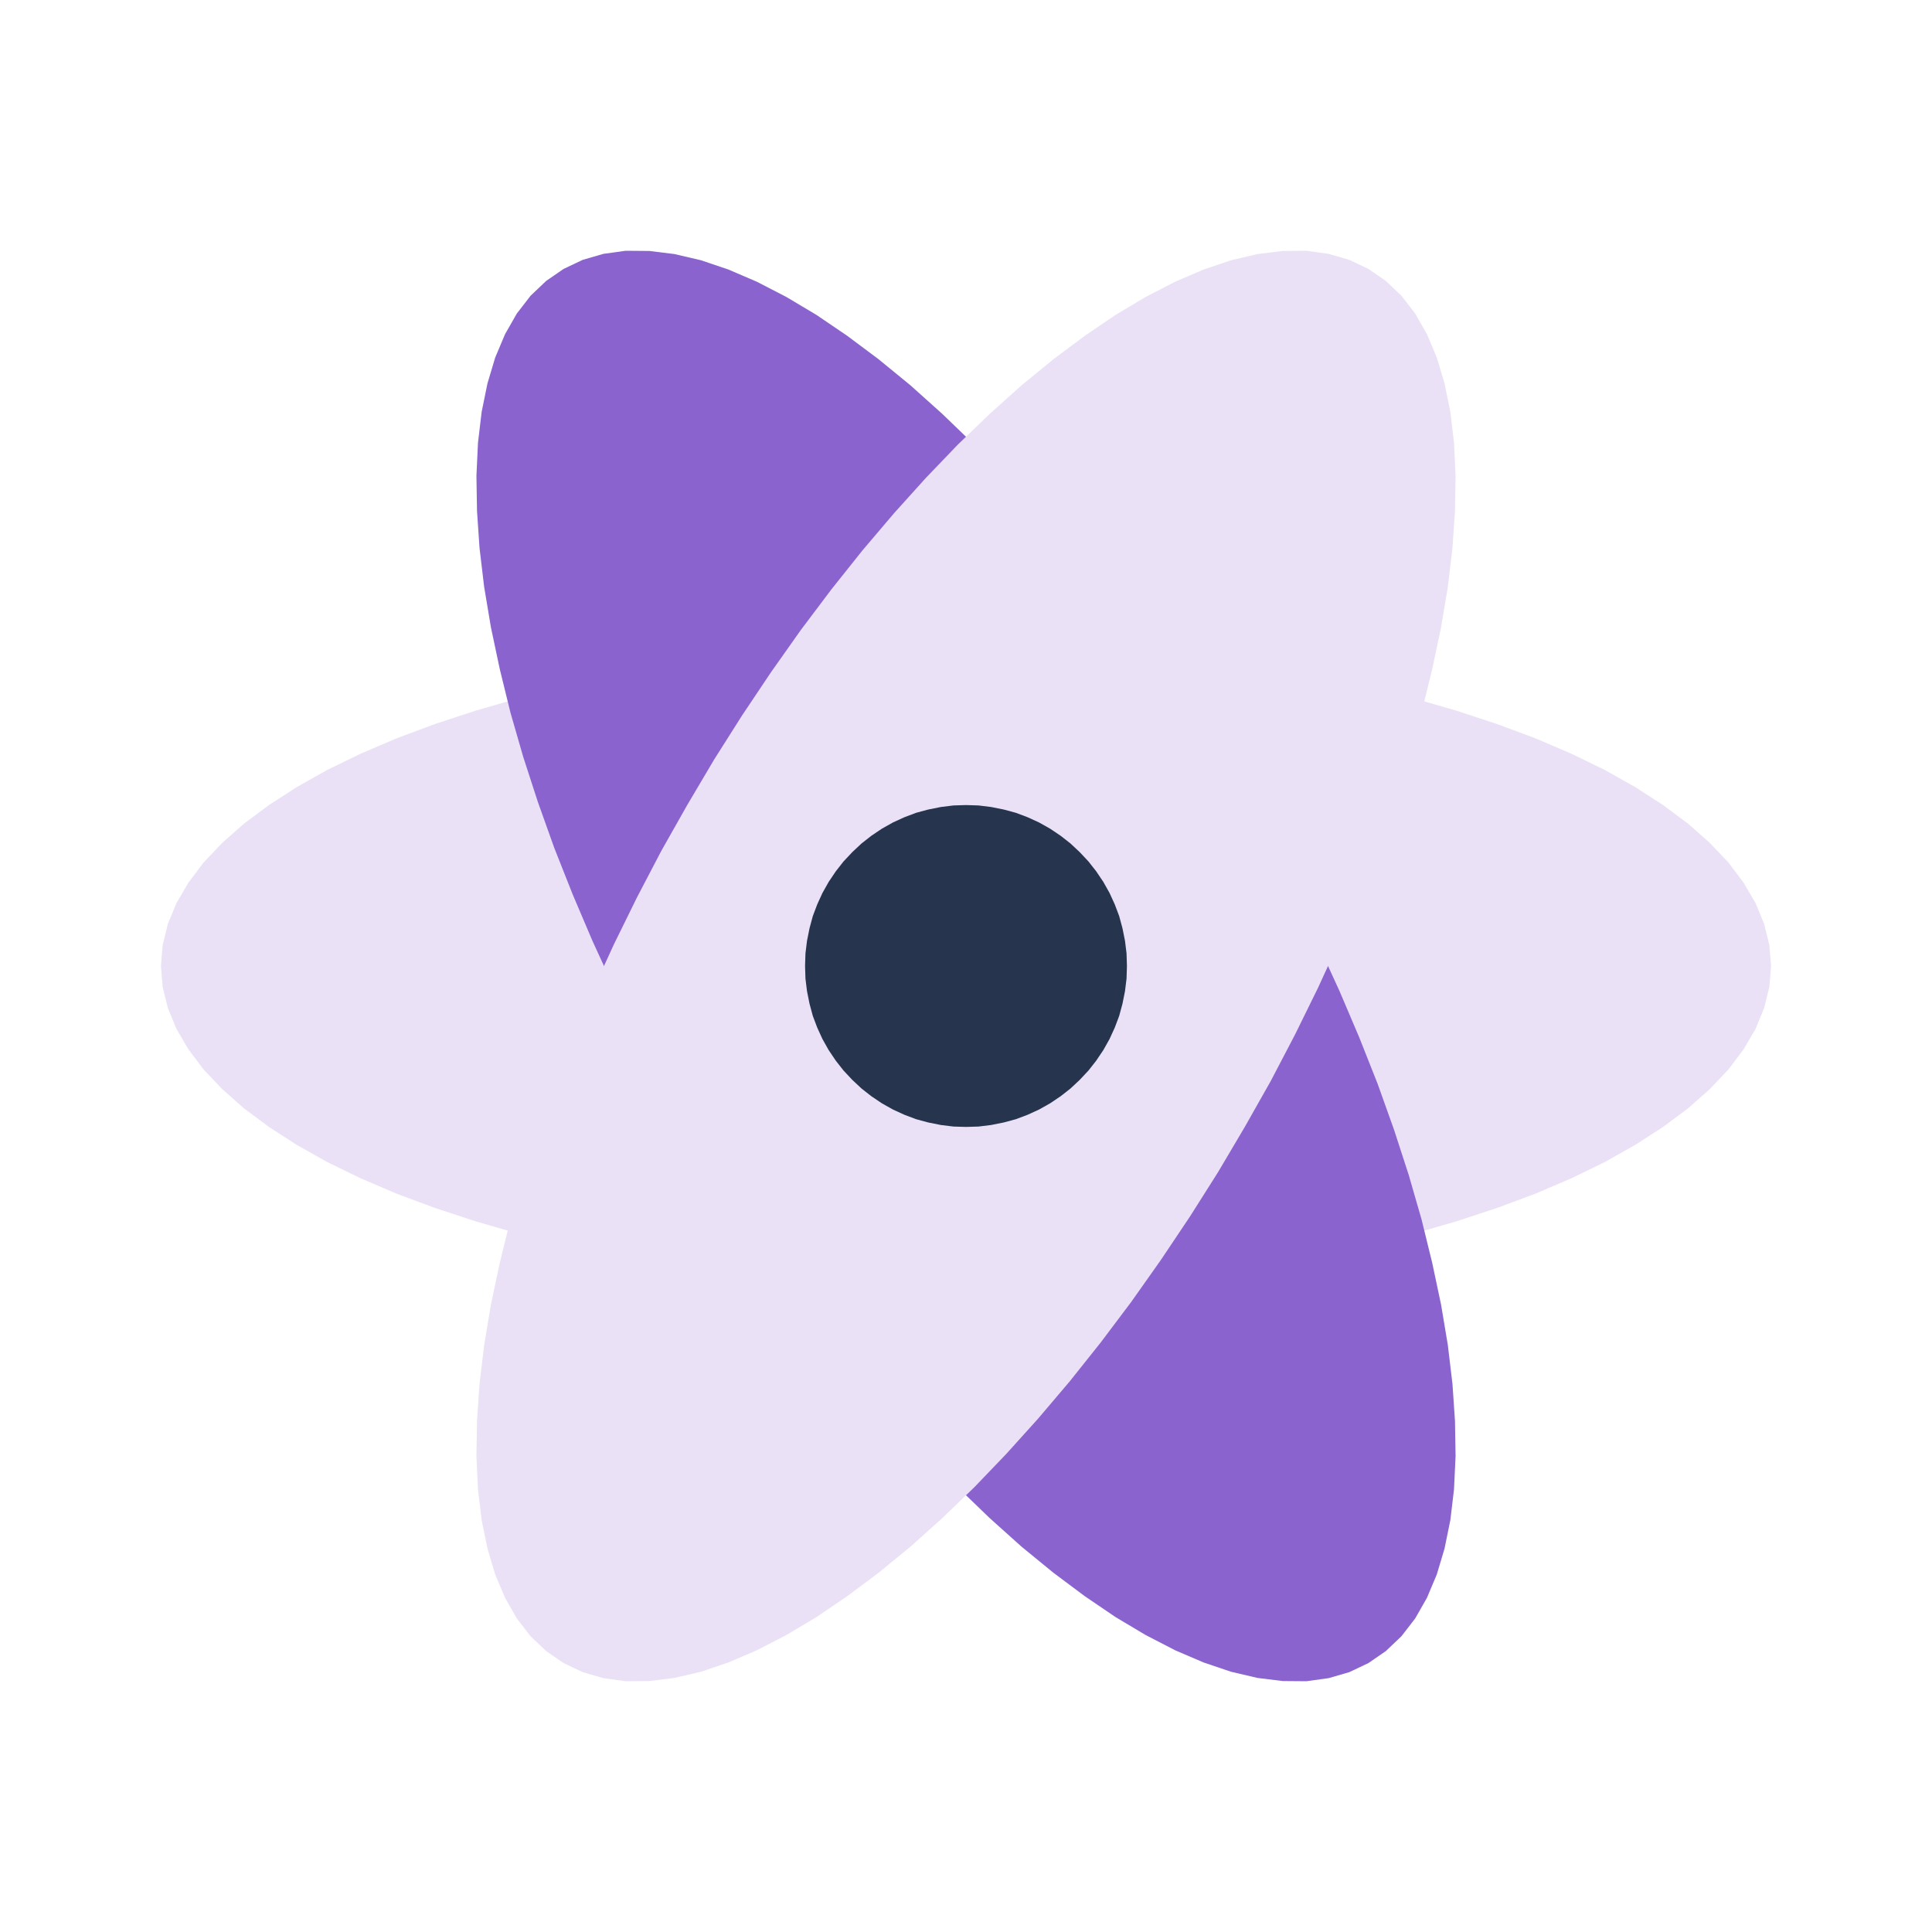
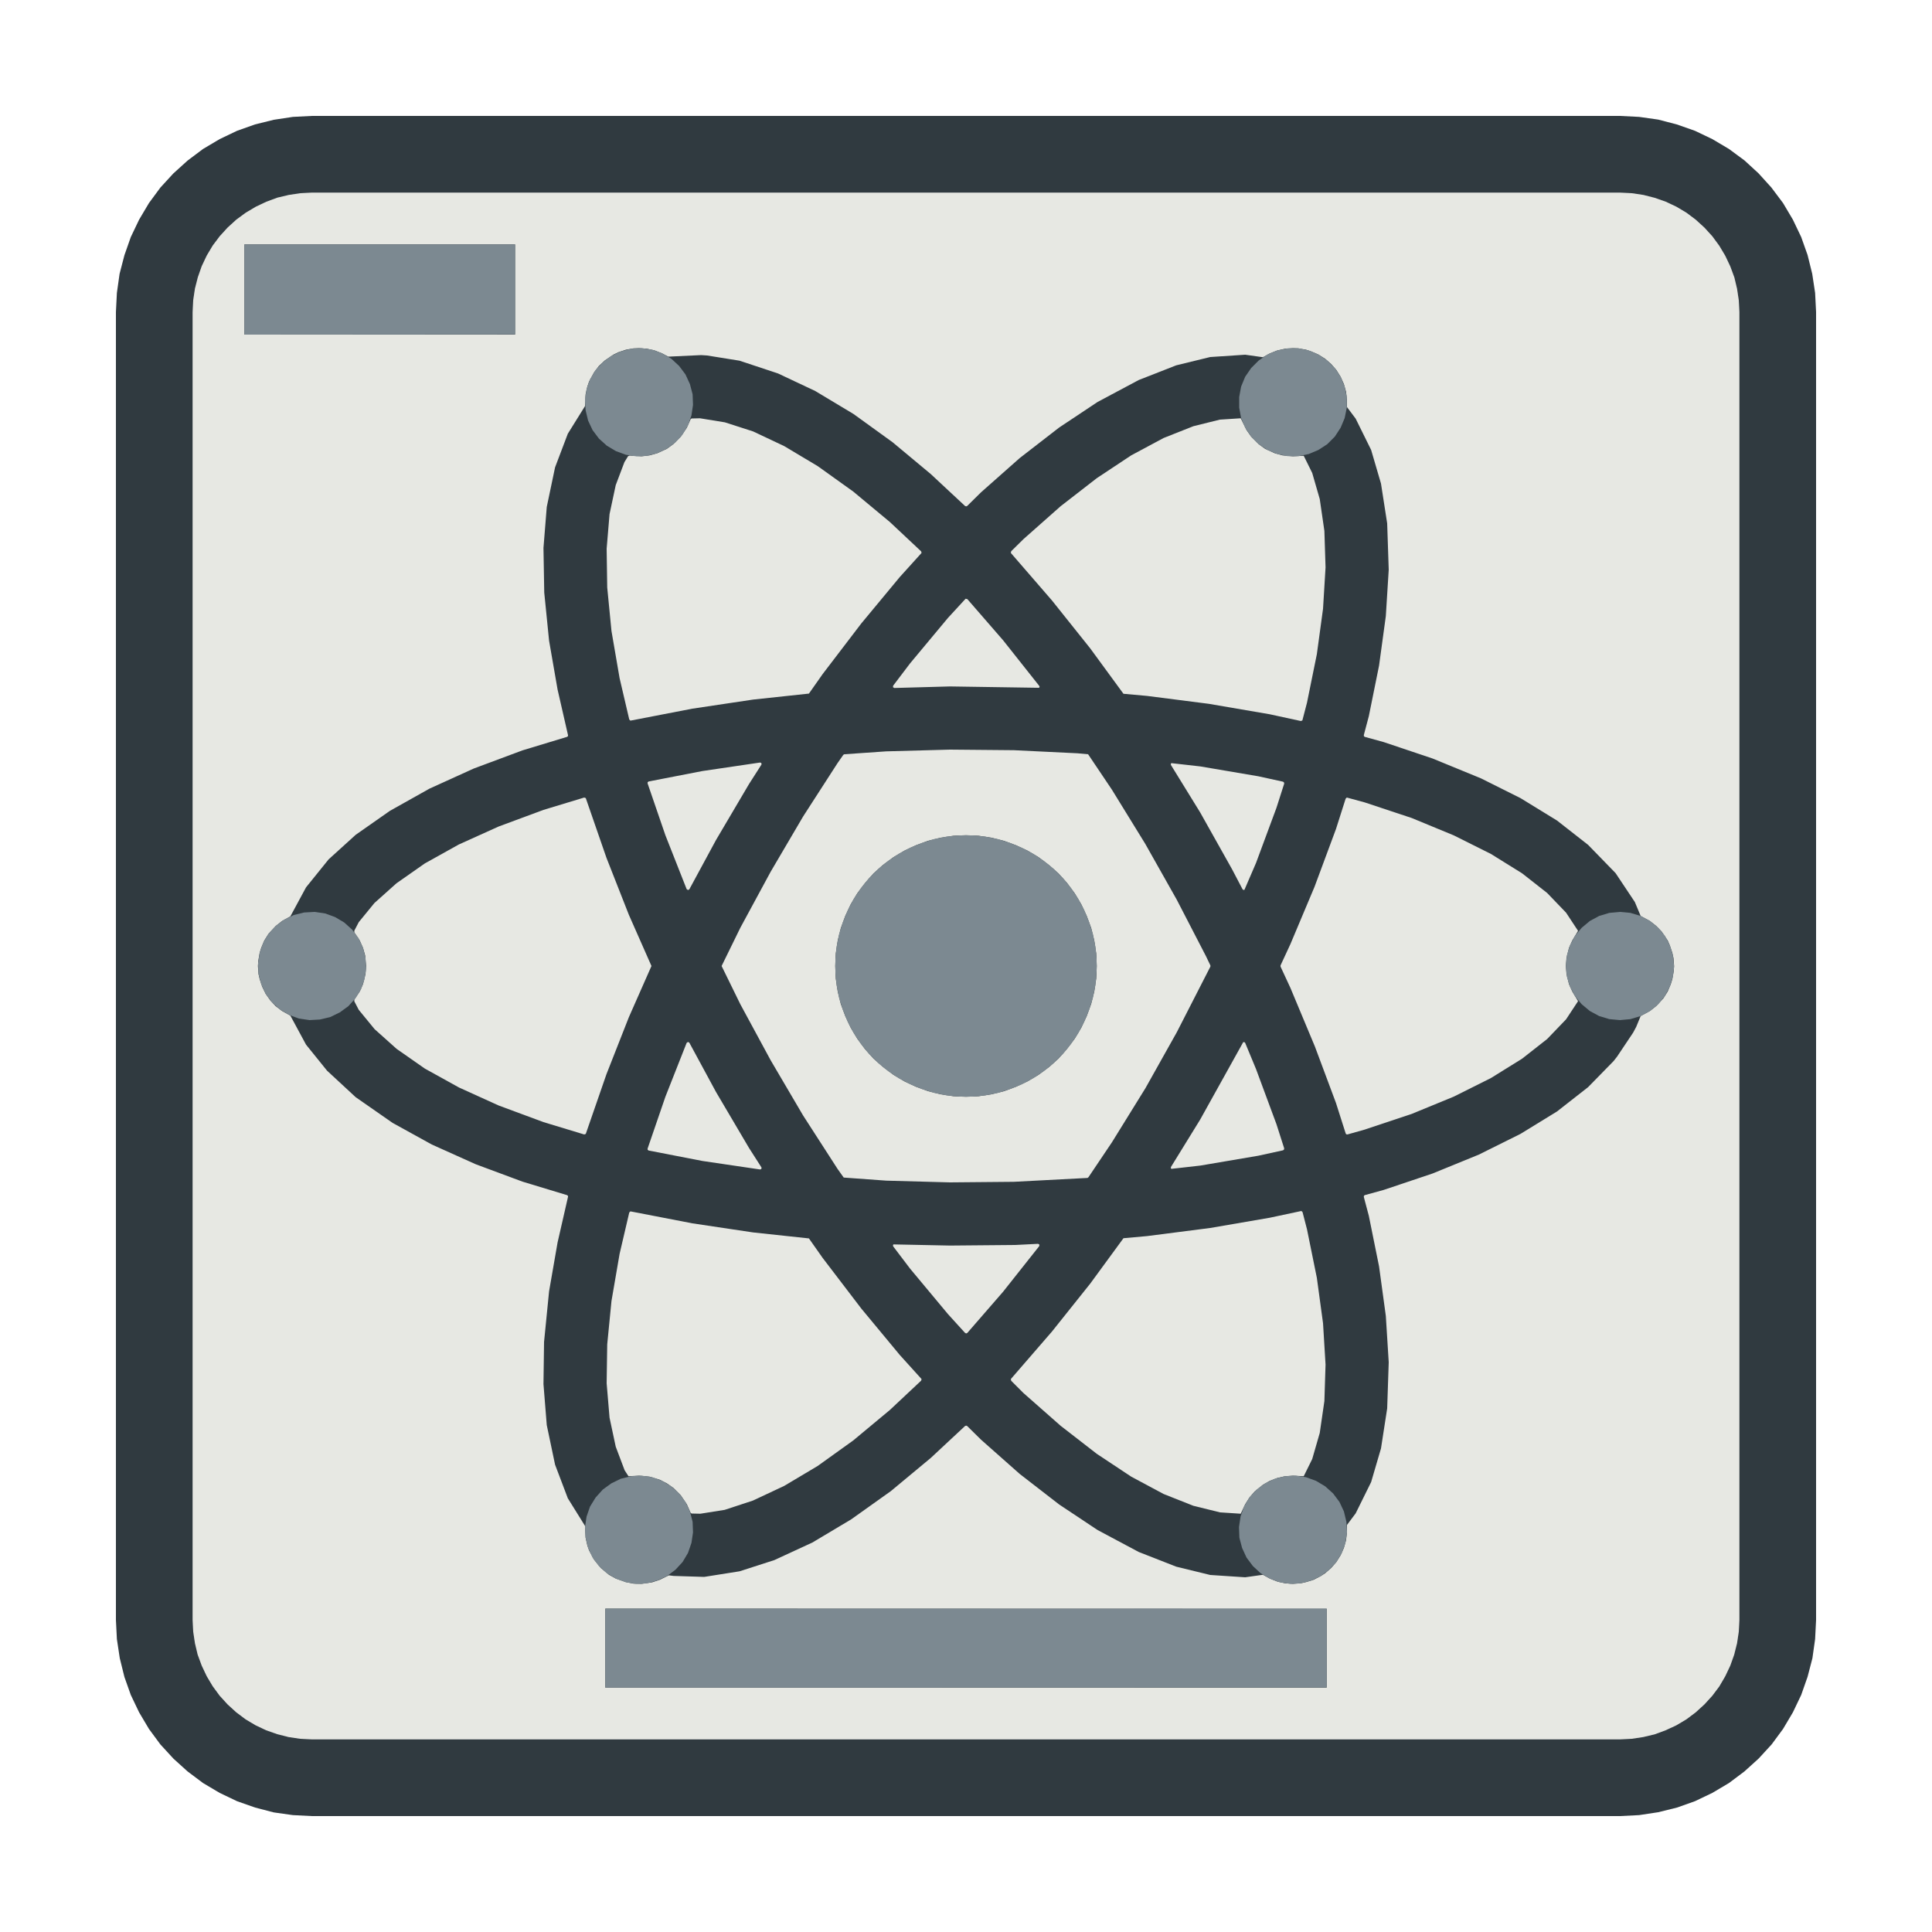
<svg xmlns="http://www.w3.org/2000/svg" viewBox="0 0 1000 1000" role="img" aria-labelledby="title desc">
-   <path fill="#EAE1F6" d="M916.7 500.0 L915.8 510.9 L913.1 521.8 L908.7 532.5 L902.5 543.1 L894.6 553.6 L884.9 563.8 L873.7 573.7 L860.8 583.3 L846.4 592.6 L830.6 601.5 L813.3 609.9 L794.6 617.9 L774.7 625.3 L753.7 632.2 L731.5 638.6 L708.3 644.3 L684.3 649.5 L659.5 654.0 L633.9 657.8 L607.8 661.0 L581.3 663.5 L554.4 665.2 L527.3 666.3 L500.0 666.7 L472.7 666.3 L445.6 665.2 L418.7 663.5 L392.2 661.0 L366.1 657.8 L340.5 654.0 L315.7 649.5 L291.7 644.3 L268.5 638.6 L246.3 632.2 L225.3 625.3 L205.4 617.9 L186.7 609.9 L169.4 601.5 L153.6 592.6 L139.2 583.3 L126.3 573.7 L115.1 563.8 L105.4 553.6 L97.5 543.1 L91.3 532.5 L86.9 521.8 L84.2 510.9 L83.3 500.0 L84.2 489.1 L86.9 478.2 L91.3 467.5 L97.5 456.9 L105.4 446.4 L115.1 436.2 L126.3 426.3 L139.2 416.7 L153.6 407.4 L169.4 398.5 L186.7 390.1 L205.4 382.1 L225.3 374.7 L246.3 367.8 L268.5 361.4 L291.7 355.7 L315.7 350.5 L340.5 346.0 L366.1 342.2 L392.2 339.0 L418.7 336.5 L445.6 334.8 L472.7 333.7 L500.0 333.3 L527.3 333.7 L554.4 334.8 L581.3 336.5 L607.8 339.0 L633.9 342.2 L659.5 346.0 L684.3 350.5 L708.3 355.7 L731.5 361.4 L753.7 367.8 L774.7 374.7 L794.6 382.1 L813.3 390.1 L830.6 398.5 L846.4 407.4 L860.8 416.7 L873.7 426.3 L884.9 436.2 L894.6 446.4 L902.5 456.9 L908.7 467.5 L913.1 478.2 L915.8 489.1 Z" />
-   <path fill="#8A63CF" d="M708.3 860.8 L698.4 865.5 L687.7 868.6 L676.2 870.2 L663.9 870.1 L650.9 868.5 L637.2 865.3 L623.0 860.5 L608.3 854.2 L593.0 846.3 L577.4 837.0 L561.5 826.2 L545.3 814.1 L528.8 800.6 L512.3 785.8 L495.7 769.8 L479.2 752.6 L462.7 734.3 L446.4 715.1 L430.3 694.9 L414.5 673.9 L399.1 652.1 L384.1 629.7 L369.6 606.8 L355.7 583.3 L342.3 559.6 L329.7 535.5 L317.8 511.3 L306.7 487.1 L296.4 462.9 L286.9 438.9 L278.4 415.1 L270.8 391.7 L264.2 368.8 L258.7 346.4 L254.1 324.7 L250.6 303.8 L248.2 283.6 L246.9 264.5 L246.6 246.3 L247.4 229.2 L249.3 213.2 L252.3 198.5 L256.3 185.1 L261.4 173.0 L267.5 162.3 L274.6 153.1 L282.7 145.4 L291.7 139.2 L301.6 134.5 L312.3 131.4 L323.8 129.8 L336.1 129.9 L349.1 131.5 L362.8 134.7 L377.0 139.5 L391.7 145.8 L407.0 153.7 L422.6 163.0 L438.5 173.8 L454.7 185.9 L471.2 199.4 L487.7 214.2 L504.3 230.2 L520.8 247.4 L537.3 265.7 L553.6 284.9 L569.7 305.1 L585.5 326.1 L600.9 347.9 L615.9 370.3 L630.4 393.2 L644.3 416.7 L657.7 440.4 L670.3 464.5 L682.2 488.7 L693.3 512.9 L703.6 537.1 L713.1 561.1 L721.6 584.9 L729.2 608.3 L735.8 631.2 L741.3 653.6 L745.9 675.3 L749.4 696.2 L751.8 716.4 L753.1 735.5 L753.4 753.7 L752.6 770.8 L750.7 786.8 L747.7 801.5 L743.7 814.9 L738.6 827.0 L732.5 837.7 L725.4 846.9 L717.3 854.6 Z" />
-   <path fill="#EAE1F6" d="M708.3 139.2 L717.3 145.4 L725.4 153.1 L732.5 162.3 L738.6 173.0 L743.7 185.1 L747.7 198.5 L750.7 213.2 L752.6 229.2 L753.4 246.3 L753.1 264.5 L751.8 283.6 L749.4 303.8 L745.9 324.7 L741.3 346.4 L735.8 368.8 L729.2 391.7 L721.6 415.1 L713.1 438.9 L703.6 462.9 L693.3 487.1 L682.2 511.3 L670.3 535.5 L657.7 559.6 L644.3 583.3 L630.4 606.8 L615.9 629.7 L600.9 652.1 L585.5 673.9 L569.7 694.9 L553.6 715.1 L537.3 734.3 L520.8 752.6 L504.3 769.8 L487.7 785.8 L471.2 800.6 L454.7 814.1 L438.5 826.2 L422.6 837.0 L407.0 846.3 L391.7 854.2 L377.0 860.5 L362.8 865.3 L349.1 868.5 L336.1 870.1 L323.8 870.2 L312.3 868.6 L301.6 865.5 L291.7 860.8 L282.7 854.6 L274.6 846.9 L267.5 837.7 L261.4 827.0 L256.3 814.9 L252.3 801.5 L249.3 786.8 L247.4 770.8 L246.6 753.7 L246.9 735.5 L248.2 716.4 L250.6 696.2 L254.1 675.3 L258.7 653.6 L264.2 631.2 L270.8 608.3 L278.4 584.9 L286.9 561.1 L296.4 537.1 L306.7 512.9 L317.8 488.7 L329.7 464.5 L342.3 440.4 L355.7 416.7 L369.6 393.2 L384.1 370.3 L399.1 347.9 L414.5 326.1 L430.3 305.1 L446.4 284.9 L462.7 265.7 L479.2 247.4 L495.7 230.2 L512.3 214.2 L528.8 199.4 L545.3 185.9 L561.5 173.8 L577.4 163.0 L593.0 153.7 L608.3 145.8 L623.0 139.5 L637.2 134.7 L650.9 131.5 L663.9 129.9 L676.2 129.8 L687.7 131.4 L698.4 134.5 Z" />
-   <path fill="#26354D" d="M583.3 500.0 L583.1 506.5 L582.3 513.0 L581.0 519.5 L579.3 525.8 L577.0 531.9 L574.3 537.8 L571.1 543.5 L567.4 549.0 L563.4 554.1 L558.9 558.9 L554.1 563.4 L549.0 567.4 L543.5 571.1 L537.8 574.3 L531.9 577.0 L525.8 579.3 L519.5 581.0 L513.0 582.3 L506.5 583.1 L500.0 583.3 L493.5 583.1 L487.0 582.3 L480.5 581.0 L474.2 579.3 L468.1 577.0 L462.2 574.3 L456.5 571.1 L451.0 567.4 L445.9 563.4 L441.1 558.9 L436.6 554.1 L432.6 549.0 L428.9 543.5 L425.7 537.8 L423.0 531.9 L420.7 525.8 L419.0 519.5 L417.7 513.0 L416.9 506.5 L416.7 500.0 L416.9 493.5 L417.7 487.0 L419.0 480.5 L420.7 474.2 L423.0 468.1 L425.7 462.2 L428.9 456.5 L432.6 451.0 L436.6 445.9 L441.1 441.1 L445.9 436.6 L451.0 432.6 L456.5 428.9 L462.2 425.7 L468.1 423.0 L474.2 420.7 L480.5 419.0 L487.0 417.7 L493.5 416.9 L500.0 416.7 L506.5 416.9 L513.0 417.7 L519.5 419.0 L525.8 420.7 L531.9 423.0 L537.8 425.7 L543.5 428.9 L549.0 432.6 L554.1 436.6 L558.9 441.1 L563.4 445.9 L567.4 451.0 L571.1 456.5 L574.3 462.2 L577.0 468.1 L579.3 474.2 L581.0 480.5 L582.3 487.0 L583.1 493.5 Z" />
+   <path fill="#E7E8E3" d="M844.5 900.0 L838.5 900.3 L161.5 900.3 L155.5 900.0 L149.5 899.1 L143.6 897.7 L137.9 895.6 L132.4 893.0 L127.2 889.9 L122.3 886.3 L117.8 882.2 L113.7 877.7 L110.1 872.8 L107.0 867.6 L104.4 862.1 L102.3 856.4 L100.9 850.5 L100.0 844.5 L99.7 838.5 L99.7 161.5 L100.0 155.5 L100.9 149.5 L102.3 143.6 L104.4 137.9 L107.0 132.4 L110.1 127.2 L113.7 122.3 L117.8 117.8 L122.3 113.7 L127.2 110.1 L132.4 107.0 L137.9 104.4 L143.6 102.3 L149.5 100.9 L155.5 100.0 L161.5 99.7 L838.5 99.7 L844.5 100.0 L850.5 100.9 L856.4 102.3 L862.1 104.4 L867.6 107.0 L872.8 110.1 L877.7 113.7 L882.2 117.8 L886.3 122.3 L889.9 127.2 L893.0 132.4 L895.6 137.9 L897.7 143.6 L899.1 149.5 L900.0 155.5 L900.3 161.5 L900.3 838.5 L900.0 844.5 L899.1 850.5 L897.7 856.4 L895.6 862.1 L893.0 867.6 L889.9 872.8 L886.3 877.7 L882.2 882.2 L877.7 886.3 L872.8 889.9 L867.6 893.0 L862.1 895.6 L856.4 897.7 L850.5 899.1 Z" />
+   <path fill="#303A40" d="M132.1 935.6 L122.7 932.3 L113.7 928.0 L105.1 922.9 L97.1 916.9 L89.8 910.3 L83.0 902.9 L77.1 894.9 L72.0 886.3 L67.7 877.3 L64.4 868.0 L62.0 858.3 L60.5 848.4 L60.0 838.5 L60.0 161.5 L60.5 151.6 L61.9 141.7 L64.4 132.1 L67.7 122.7 L72.0 113.7 L77.1 105.1 L83.0 97.1 L89.7 89.8 L97.1 83.1 L105.1 77.1 L113.7 72.0 L122.7 67.7 L132.0 64.4 L141.7 62.0 L151.6 60.5 L161.5 60.0 L838.5 60.0 L848.4 60.5 L858.3 61.9 L867.9 64.4 L877.3 67.7 L886.3 72.0 L894.9 77.1 L902.9 83.0 L910.2 89.7 L916.9 97.1 L922.9 105.1 L928.0 113.7 L932.3 122.7 L935.6 132.0 L938.0 141.7 L939.5 151.6 L940.0 161.5 L940.0 838.5 L939.5 848.4 L938.1 858.3 L935.6 867.9 L932.3 877.3 L928.0 886.3 L922.9 894.9 L917.0 902.9 L910.3 910.2 L902.9 916.9 L894.9 922.9 L886.3 928.0 L877.3 932.3 L868.0 935.6 L858.3 938.0 L848.4 939.5 L838.5 940.0 L161.5 940.0 L151.6 939.5 L141.7 938.1 Z M862.1 895.6 L867.7 893.0 L872.9 889.9 L877.7 886.3 L882.2 882.2 L886.3 877.7 L889.9 872.9 L893.0 867.6 L895.6 862.1 L897.6 856.5 L899.1 850.5 L900.0 844.5 L900.3 838.5 L900.3 161.5 L900.0 155.5 L899.1 149.5 L897.7 143.6 L895.6 137.9 L893.0 132.4 L889.9 127.2 L886.3 122.3 L882.2 117.8 L877.7 113.7 L872.9 110.1 L867.7 107.0 L862.2 104.4 L856.5 102.4 L850.6 100.9 L844.6 100.0 L838.4 99.7 L161.5 99.7 L155.5 100.0 L149.5 100.9 L143.6 102.3 L137.9 104.4 L132.4 107.0 L127.2 110.1 L122.3 113.7 L117.8 117.8 L113.7 122.3 L110.1 127.1 L107.0 132.3 L104.4 137.8 L102.4 143.5 L100.9 149.4 L100.0 155.4 L99.7 161.6 L99.7 838.5 L100.0 844.5 L100.9 850.5 L102.3 856.4 L104.4 862.1 L107.0 867.6 L110.1 872.8 L113.7 877.7 L117.8 882.2 L122.3 886.3 L127.1 889.9 L132.3 893.0 L137.8 895.6 L143.5 897.6 L149.4 899.1 L155.4 900.0 L161.6 900.3 L838.4 900.3 L844.5 900.0 L850.5 899.1 L856.4 897.7 Z M346.2 815.4 L341.5 817.7 L337.6 819.0 L332.2 819.8 L328.0 819.7 L324.0 818.9 L318.8 817.1 L315.2 815.1 L311.0 811.6 L307.5 807.3 L304.9 802.5 L304.0 799.9 L303.1 795.9 L302.8 789.8 L293.9 775.5 L287.3 758.1 L283.0 737.6 L281.3 716.4 L281.6 694.6 L284.2 668.4 L288.6 643.1 L294.0 619.5 L294.0 619.0 L293.5 618.6 L270.4 611.6 L246.2 602.6 L223.5 592.4 L203.2 581.2 L184.1 567.9 L169.3 554.2 L158.4 540.7 L150.3 525.7 L146.0 523.3 L142.7 520.8 L139.9 517.8 L137.5 514.4 L135.7 510.7 L134.4 506.8 L133.8 504.1 L133.5 500.0 L133.7 497.2 L134.4 493.2 L135.2 490.6 L136.8 486.8 L139.0 483.3 L142.7 479.3 L146.0 476.7 L150.3 474.3 L158.4 459.3 L170.1 444.8 L184.1 432.1 L201.8 419.7 L222.3 408.2 L245.2 397.8 L270.4 388.4 L293.5 381.4 L294.0 381.0 L294.0 380.5 L288.6 356.9 L284.2 331.6 L281.7 306.7 L281.3 283.6 L283.0 262.4 L287.3 241.9 L293.9 224.5 L302.8 210.2 L303.1 204.1 L304.0 200.1 L304.9 197.5 L307.5 192.7 L310.0 189.4 L313.0 186.6 L317.6 183.5 L320.1 182.3 L324.0 181.0 L328.0 180.3 L330.8 180.2 L334.9 180.5 L338.9 181.4 L342.7 182.9 L345.9 184.6 L362.9 183.8 L366.0 184.0 L382.8 186.7 L402.7 193.3 L422.0 202.4 L441.8 214.3 L462.0 228.9 L481.8 245.4 L499.5 261.9 L500.1 262.1 L500.6 261.9 L507.8 254.8 L527.8 237.1 L548.2 221.3 L568.2 208.0 L589.4 196.7 L608.8 189.1 L626.4 184.8 L644.5 183.6 L653.7 184.9 L657.3 182.9 L661.1 181.4 L665.1 180.5 L669.2 180.2 L672.0 180.3 L676.0 181.0 L678.7 181.9 L682.4 183.5 L685.9 185.7 L689.0 188.4 L691.7 191.5 L693.9 195.0 L695.6 198.8 L696.7 202.7 L697.2 206.8 L697.2 210.7 L701.7 216.7 L709.7 232.9 L714.8 250.3 L718.0 270.9 L718.8 294.9 L717.3 318.9 L713.8 344.5 L708.5 370.7 L705.9 380.5 L706.0 381.1 L706.4 381.4 L716.2 384.1 L741.5 392.6 L766.6 402.9 L787.0 413.1 L805.9 424.7 L822.0 437.3 L836.2 451.9 L846.2 466.9 L849.2 474.1 L854.0 476.7 L857.3 479.3 L860.1 482.2 L863.2 486.8 L864.3 489.3 L865.6 493.2 L866.2 495.9 L866.5 500.0 L866.3 502.8 L865.6 506.8 L864.8 509.4 L863.2 513.2 L861.0 516.7 L857.3 520.7 L854.0 523.3 L849.2 525.9 L846.9 531.5 L845.3 534.5 L837.0 546.9 L835.2 549.2 L822.0 562.7 L805.9 575.3 L787.0 586.9 L765.5 597.6 L741.5 607.4 L716.2 615.9 L706.4 618.6 L706.0 618.9 L705.9 619.5 L708.5 629.3 L713.8 655.5 L717.3 681.1 L718.8 705.1 L718.0 729.0 L714.8 749.7 L709.7 767.1 L701.7 783.3 L697.2 789.3 L697.2 793.2 L696.7 797.3 L695.6 801.2 L693.9 805.0 L691.7 808.5 L689.0 811.6 L685.9 814.3 L683.6 815.8 L679.9 817.7 L676.0 818.9 L673.3 819.5 L669.2 819.8 L665.1 819.5 L661.1 818.6 L657.3 817.1 L653.7 815.1 L644.5 816.4 L626.4 815.2 L608.8 810.9 L589.4 803.3 L568.2 792.0 L548.2 778.7 L527.8 762.9 L507.8 745.2 L500.6 738.1 L500.1 737.9 L499.5 738.1 L481.8 754.6 L461.1 771.8 L440.6 786.4 L420.5 798.4 L400.8 807.5 L382.8 813.3 L364.5 816.2 L348.7 815.7 Z M667.9 511.3 L680.6 541.7 L691.5 570.9 L696.5 586.6 L696.8 587.1 L697.4 587.2 L706.3 584.7 L730.6 576.6 L752.5 567.6 L771.7 558.0 L787.8 548.0 L800.8 537.8 L810.6 527.6 L816.8 518.2 L813.8 513.2 L812.1 509.4 L810.8 504.1 L810.5 500.0 L810.8 495.9 L812.1 490.6 L813.8 486.8 L816.8 481.8 L810.6 472.4 L800.8 462.2 L787.8 452.0 L771.7 442.0 L752.5 432.4 L730.7 423.4 L706.3 415.3 L697.1 412.8 L696.5 413.4 L691.5 429.1 L680.4 459.0 L667.9 488.7 L662.8 499.7 L662.8 500.3 Z M523.2 286.2 L544.5 310.8 L564.3 335.6 L581.5 359.1 L593.7 360.2 L625.7 364.3 L657.2 369.7 L673.3 373.2 L674.1 372.9 L676.5 363.7 L681.6 338.6 L684.8 315.1 L686.1 293.7 L685.5 274.8 L683.1 258.3 L679.2 244.8 L674.8 235.9 L669.2 236.2 L663.8 235.7 L659.8 234.6 L654.8 232.3 L651.5 229.9 L647.6 226.0 L645.2 222.6 L642.2 216.5 L631.4 217.2 L617.7 220.6 L602.3 226.7 L585.5 235.7 L567.7 247.5 L549.0 262.0 L529.8 279.0 L523.4 285.3 Z M644.5 778.6 L646.7 775.1 L649.4 772.0 L653.7 768.5 L657.2 766.5 L661.1 765.0 L665.1 764.1 L669.2 763.8 L674.8 764.1 L679.2 755.2 L683.1 741.7 L685.5 725.2 L686.1 706.3 L684.8 684.9 L681.6 661.4 L676.5 636.3 L674.2 627.4 L673.6 626.8 L657.2 630.3 L626.4 635.6 L593.7 639.8 L581.5 640.9 L564.3 664.4 L544.5 689.2 L523.2 713.8 L523.4 714.7 L529.7 721.0 L549.0 738.0 L567.7 752.5 L585.5 764.3 L602.3 773.3 L617.7 779.4 L631.5 782.8 L642.2 783.5 Z M621.2 420.5 L637.7 449.9 L643.1 460.2 L643.5 460.6 L644.1 460.6 L650.1 446.7 L660.7 418.1 L664.7 405.6 L664.6 405.0 L664.1 404.6 L651.3 401.8 L621.3 396.7 L606.3 395.0 L606.0 395.4 L606.1 396.0 Z M650.1 553.3 L644.5 539.8 L644.1 539.4 L643.5 539.4 L621.2 579.5 L606.1 604.0 L606.0 604.6 L606.3 605.0 L621.3 603.3 L651.3 598.2 L664.1 595.4 L664.6 595.0 L664.7 594.4 L660.7 581.9 Z M609.1 465.7 L592.8 436.8 L575.5 408.7 L563.2 390.4 L557.7 389.9 L524.8 388.3 L491.7 388.0 L458.7 388.9 L437.0 390.4 L436.5 390.7 L433.5 395.0 L415.7 422.6 L398.9 451.2 L383.2 480.2 L373.5 500.0 L383.2 519.8 L398.9 548.8 L415.7 577.4 L433.5 605.0 L436.7 609.5 L458.7 611.1 L491.7 612.0 L524.8 611.7 L562.9 609.7 L563.4 609.3 L575.5 591.3 L592.9 563.2 L609.1 534.3 L626.5 500.3 L626.5 499.7 L624.2 494.9 Z M519.2 331.4 L500.7 310.1 L499.8 309.9 L490.6 319.9 L471.1 343.3 L462.3 354.9 L462.2 355.7 L462.9 356.1 L491.7 355.3 L537.8 356.0 L538.1 355.5 L537.9 355.0 Z M490.6 680.1 L499.5 689.9 L500.1 690.2 L500.7 689.9 L519.2 668.6 L537.9 645.0 L538.0 644.2 L537.3 643.8 L525.5 644.4 L491.7 644.7 L462.4 644.1 L462.2 644.6 L462.3 645.1 L471.1 656.7 Z M325.3 764.1 L330.8 763.8 L336.2 764.3 L341.5 765.9 L345.2 767.8 L348.5 770.1 L352.4 774.0 L355.5 778.6 L357.5 783.1 L358.0 783.4 L362.5 783.5 L375.1 781.5 L389.7 776.7 L405.9 769.1 L423.2 758.8 L441.6 745.6 L460.6 729.8 L476.8 714.6 L477.0 713.8 L465.7 701.3 L445.8 677.3 L425.8 651.1 L418.7 641.0 L389.8 637.9 L358.4 633.2 L326.3 627.0 L325.7 627.6 L320.7 649.0 L316.5 673.4 L314.3 695.8 L314.0 716.0 L315.5 733.8 L318.7 748.8 L323.3 761.0 Z M357.5 216.9 L355.5 221.4 L352.4 226.0 L348.5 229.9 L345.2 232.3 L340.2 234.6 L336.2 235.7 L332.1 236.2 L325.9 235.8 L325.1 236.1 L323.2 239.2 L318.7 251.1 L315.5 266.1 L314.0 284.0 L314.3 304.1 L316.5 326.6 L320.7 351.0 L325.7 372.4 L326.3 373.0 L358.4 366.8 L389.8 362.1 L418.7 359.0 L425.8 348.9 L445.8 322.7 L465.7 298.7 L477.0 286.2 L476.8 285.4 L460.6 270.2 L441.6 254.4 L423.3 241.3 L405.9 230.9 L389.8 223.3 L375.2 218.6 L362.3 216.5 L358.0 216.6 Z M356.8 539.7 L356.1 539.3 L355.4 539.8 L344.4 567.7 L335.2 594.5 L335.2 595.1 L335.7 595.5 L363.5 600.9 L393.3 605.3 L393.9 605.2 L394.2 604.7 L394.1 604.2 L387.7 594.2 L370.6 565.2 Z M355.4 460.2 L356.1 460.7 L356.8 460.3 L370.6 434.8 L387.7 405.8 L394.1 395.8 L394.2 395.3 L393.9 394.8 L393.3 394.7 L363.5 399.1 L335.7 404.5 L335.2 404.9 L335.2 405.5 L344.4 432.3 Z M183.4 517.4 L183.4 518.3 L185.7 522.7 L193.9 532.7 L205.3 542.9 L219.9 553.1 L237.6 562.9 L258.1 572.2 L281.3 580.8 L302.4 587.2 L303.2 586.9 L313.9 556.0 L325.5 526.5 L337.2 500.0 L325.5 473.5 L313.9 444.0 L303.2 413.1 L302.4 412.8 L281.3 419.2 L258.1 427.8 L237.5 437.1 L219.9 446.9 L205.2 457.2 L193.8 467.4 L185.7 477.3 L183.4 481.7 L183.4 482.6 L186.2 486.8 L187.9 490.6 L189.0 494.5 L189.5 500.0 L189.2 504.1 L187.9 509.4 L186.2 513.2 Z M313.3 873.5 L313.3 832.6 L686.7 832.7 L686.7 873.5 Z M566.4 513.2 L564.8 519.6 L562.5 525.9 L559.7 531.9 L556.3 537.6 L552.3 542.9 L547.9 547.9 L543.0 552.3 L537.6 556.3 L531.9 559.7 L525.9 562.5 L519.7 564.8 L513.2 566.4 L506.6 567.4 L500.0 567.7 L493.4 567.4 L486.8 566.4 L480.4 564.8 L474.1 562.5 L468.1 559.7 L462.4 556.3 L457.1 552.3 L452.1 547.9 L447.7 543.0 L443.7 537.6 L440.3 531.9 L437.5 525.9 L435.2 519.7 L433.6 513.2 L432.6 506.6 L432.3 500.0 L432.6 493.4 L433.6 486.8 L435.2 480.4 L437.5 474.1 L440.3 468.1 L443.7 462.4 L447.7 457.1 L452.1 452.1 L457.0 447.7 L462.4 443.7 L468.1 440.3 L474.1 437.5 L480.3 435.2 L486.8 433.6 L493.4 432.6 L500.0 432.3 L506.6 432.6 L513.2 433.6 L519.6 435.2 L525.9 437.5 L531.9 440.3 L537.6 443.7 L542.9 447.7 L547.9 452.1 L552.3 457.0 L556.3 462.4 L559.7 468.1 L562.5 474.1 L564.8 480.3 L566.4 486.8 L567.4 493.4 L567.7 500.0 L567.4 506.6 Z M126.5 173.2 L126.5 126.5 L266.6 126.5 L266.6 173.2 Z" />
+   <path fill="#7C8991" d="M567.6 502.3 L567.0 509.9 L565.7 516.4 L563.7 522.8 L561.2 528.9 L558.1 534.8 L554.4 540.3 L550.2 545.5 L545.5 550.2 L540.3 554.4 L534.8 558.1 L529.0 561.2 L522.8 563.7 L516.5 565.7 L509.9 567.0 L503.3 567.6 L496.7 567.6 L490.1 567.0 L483.6 565.7 L477.2 563.7 L471.1 561.2 L465.2 558.1 L459.7 554.4 L454.5 550.2 L449.8 545.5 L445.6 540.3 L441.9 534.8 L438.8 529.0 L436.3 522.8 L434.3 516.5 L433.0 509.9 L432.4 503.3 L432.4 496.7 L433.0 490.1 L434.3 483.6 L436.3 477.2 L438.8 471.1 L441.9 465.2 L445.6 459.7 L449.8 454.5 L454.5 449.8 L459.7 445.6 L465.2 441.9 L471.0 438.8 L477.2 436.3 L483.5 434.3 L490.1 433.0 L496.7 432.4 L503.3 432.4 L509.9 433.0 L516.4 434.3 L522.8 436.3 L528.9 438.8 L534.8 441.9 L540.3 445.6 L545.5 449.8 L550.2 454.5 L554.4 459.7 L558.1 465.2 L561.2 471.0 L563.7 477.2 L565.7 483.5 L567.0 490.1 L567.6 496.7 Z" />
+   <path fill="#7C8991" d="M866.5 500.4 L865.9 505.5 L864.3 510.7 L861.7 515.6 L858.3 519.8 L854.0 523.3 L849.2 525.9 L843.9 527.5 L838.5 528.0 L833.0 527.5 L827.7 525.9 L822.9 523.3 L818.7 519.8 L815.2 515.6 L812.6 510.7 L811.0 505.5 L810.5 500.0 L811.0 494.5 L812.6 489.3 L815.2 484.4 L818.7 480.2 L822.9 476.7 L827.7 474.1 L833.0 472.5 L838.5 472.0 L843.9 472.5 L849.2 474.1 L854.0 476.7 L858.3 480.2 L861.8 484.4 L864.3 489.3 L865.9 494.5 Z" />
+   <path fill="#7C8991" d="M189.5 501.4 L188.7 506.8 L186.9 512.0 L184.0 516.7 L180.3 520.8 L175.9 524.0 L171.0 526.4 L165.6 527.7 L160.2 528.0 L154.7 527.2 L149.6 525.3 L144.9 522.5 L140.8 518.8 L137.5 514.4 L135.2 509.4 L133.8 504.1 L133.6 498.6 L134.4 493.2 L136.2 488.0 L139.0 483.3 L142.7 479.3 L147.1 476.0 L152.1 473.6 L157.4 472.3 L162.9 472.0 L168.3 472.8 L173.5 474.7 L178.2 477.5 L182.3 481.2 L185.6 485.6 L187.9 490.6 L189.2 495.9 Z" />
+   <path fill="#7C8991" d="M358.7 209.6 L357.9 215.0 L356.1 220.2 L353.3 224.9 L349.6 229.0 L345.2 232.2 L340.2 234.6 L334.9 235.9 L329.4 236.2 L324.0 235.4 L318.8 233.5 L314.1 230.7 L310.0 227.0 L306.7 222.6 L304.4 217.7 L303.1 212.3 L302.8 206.9 L303.6 201.4 L305.4 196.3 L308.3 191.5 L312.0 187.5 L316.4 184.2 L321.3 181.9 L326.7 180.5 L332.1 180.2 L337.6 181.0 L342.7 182.9 L347.5 185.7 L351.5 189.4 L354.8 193.8 L357.1 198.8 L358.5 204.1 Z" />
+   <path fill="#7C8991" d="M697.2 793.1 L696.4 798.6 L694.6 803.7 L691.7 808.5 L688.0 812.5 L683.6 815.8 L678.7 818.1 L673.3 819.5 L667.9 819.8 L662.4 819.0 L657.3 817.1 L652.5 814.3 L648.5 810.6 L645.2 806.2 L642.9 801.2 L641.5 795.9 L641.3 790.4 L642.1 785.0 L643.9 779.8 L646.7 775.1 L650.4 771.0 L654.8 767.8 L659.8 765.4 L665.1 764.1 L670.6 763.8 L676.0 764.6 L681.2 766.5 L685.9 769.3 L690.0 773.0 L693.3 777.4 L695.6 782.3 L696.9 787.7 Z" />
+   <path fill="#7C8991" d="M358.7 793.2 L357.9 798.6 L356.1 803.8 L353.3 808.5 L349.6 812.5 L345.2 815.8 L340.2 818.1 L334.9 819.5 L329.4 819.8 L324.0 819.0 L318.8 817.1 L314.1 814.3 L310.0 810.6 L306.7 806.2 L304.4 801.2 L303.1 795.9 L302.8 790.4 L303.6 785.0 L305.4 779.8 L308.3 775.1 L312.0 771.0 L316.4 767.8 L321.3 765.4 L326.7 764.1 L332.1 763.8 L337.6 764.6 L342.7 766.5 L347.4 769.3 L351.5 773.0 L354.8 777.4 L357.1 782.3 L358.5 787.7 Z" />
+   <path fill="#7C8991" d="M697.1 211.0 L696.0 216.4 L693.9 221.4 L690.9 226.0 L687.0 229.9 L682.4 232.9 L677.4 235.0 L672.0 236.1 L666.5 236.1 L661.1 235.0 L656.0 232.9 L651.5 229.9 L647.6 226.0 L644.5 221.4 L642.4 216.4 L641.4 211.0 L641.4 205.5 L642.4 200.1 L644.5 195.0 L647.6 190.5 L651.5 186.6 L656.0 183.5 L661.1 181.4 L666.5 180.3 L672.0 180.3 L677.4 181.4 L682.4 183.5 L687.0 186.6 L690.9 190.5 L693.9 195.0 L696.0 200.1 L697.1 205.5 Z" />
+   <path fill="#7C8991" d="M266.6 173.1 L126.5 173.2 L126.5 126.5 L266.6 126.5 Z" />
+   <path fill="#7C8991" d="M686.7 873.4 L313.3 873.5 L313.3 832.7 L686.7 832.6 Z" />
</svg>
